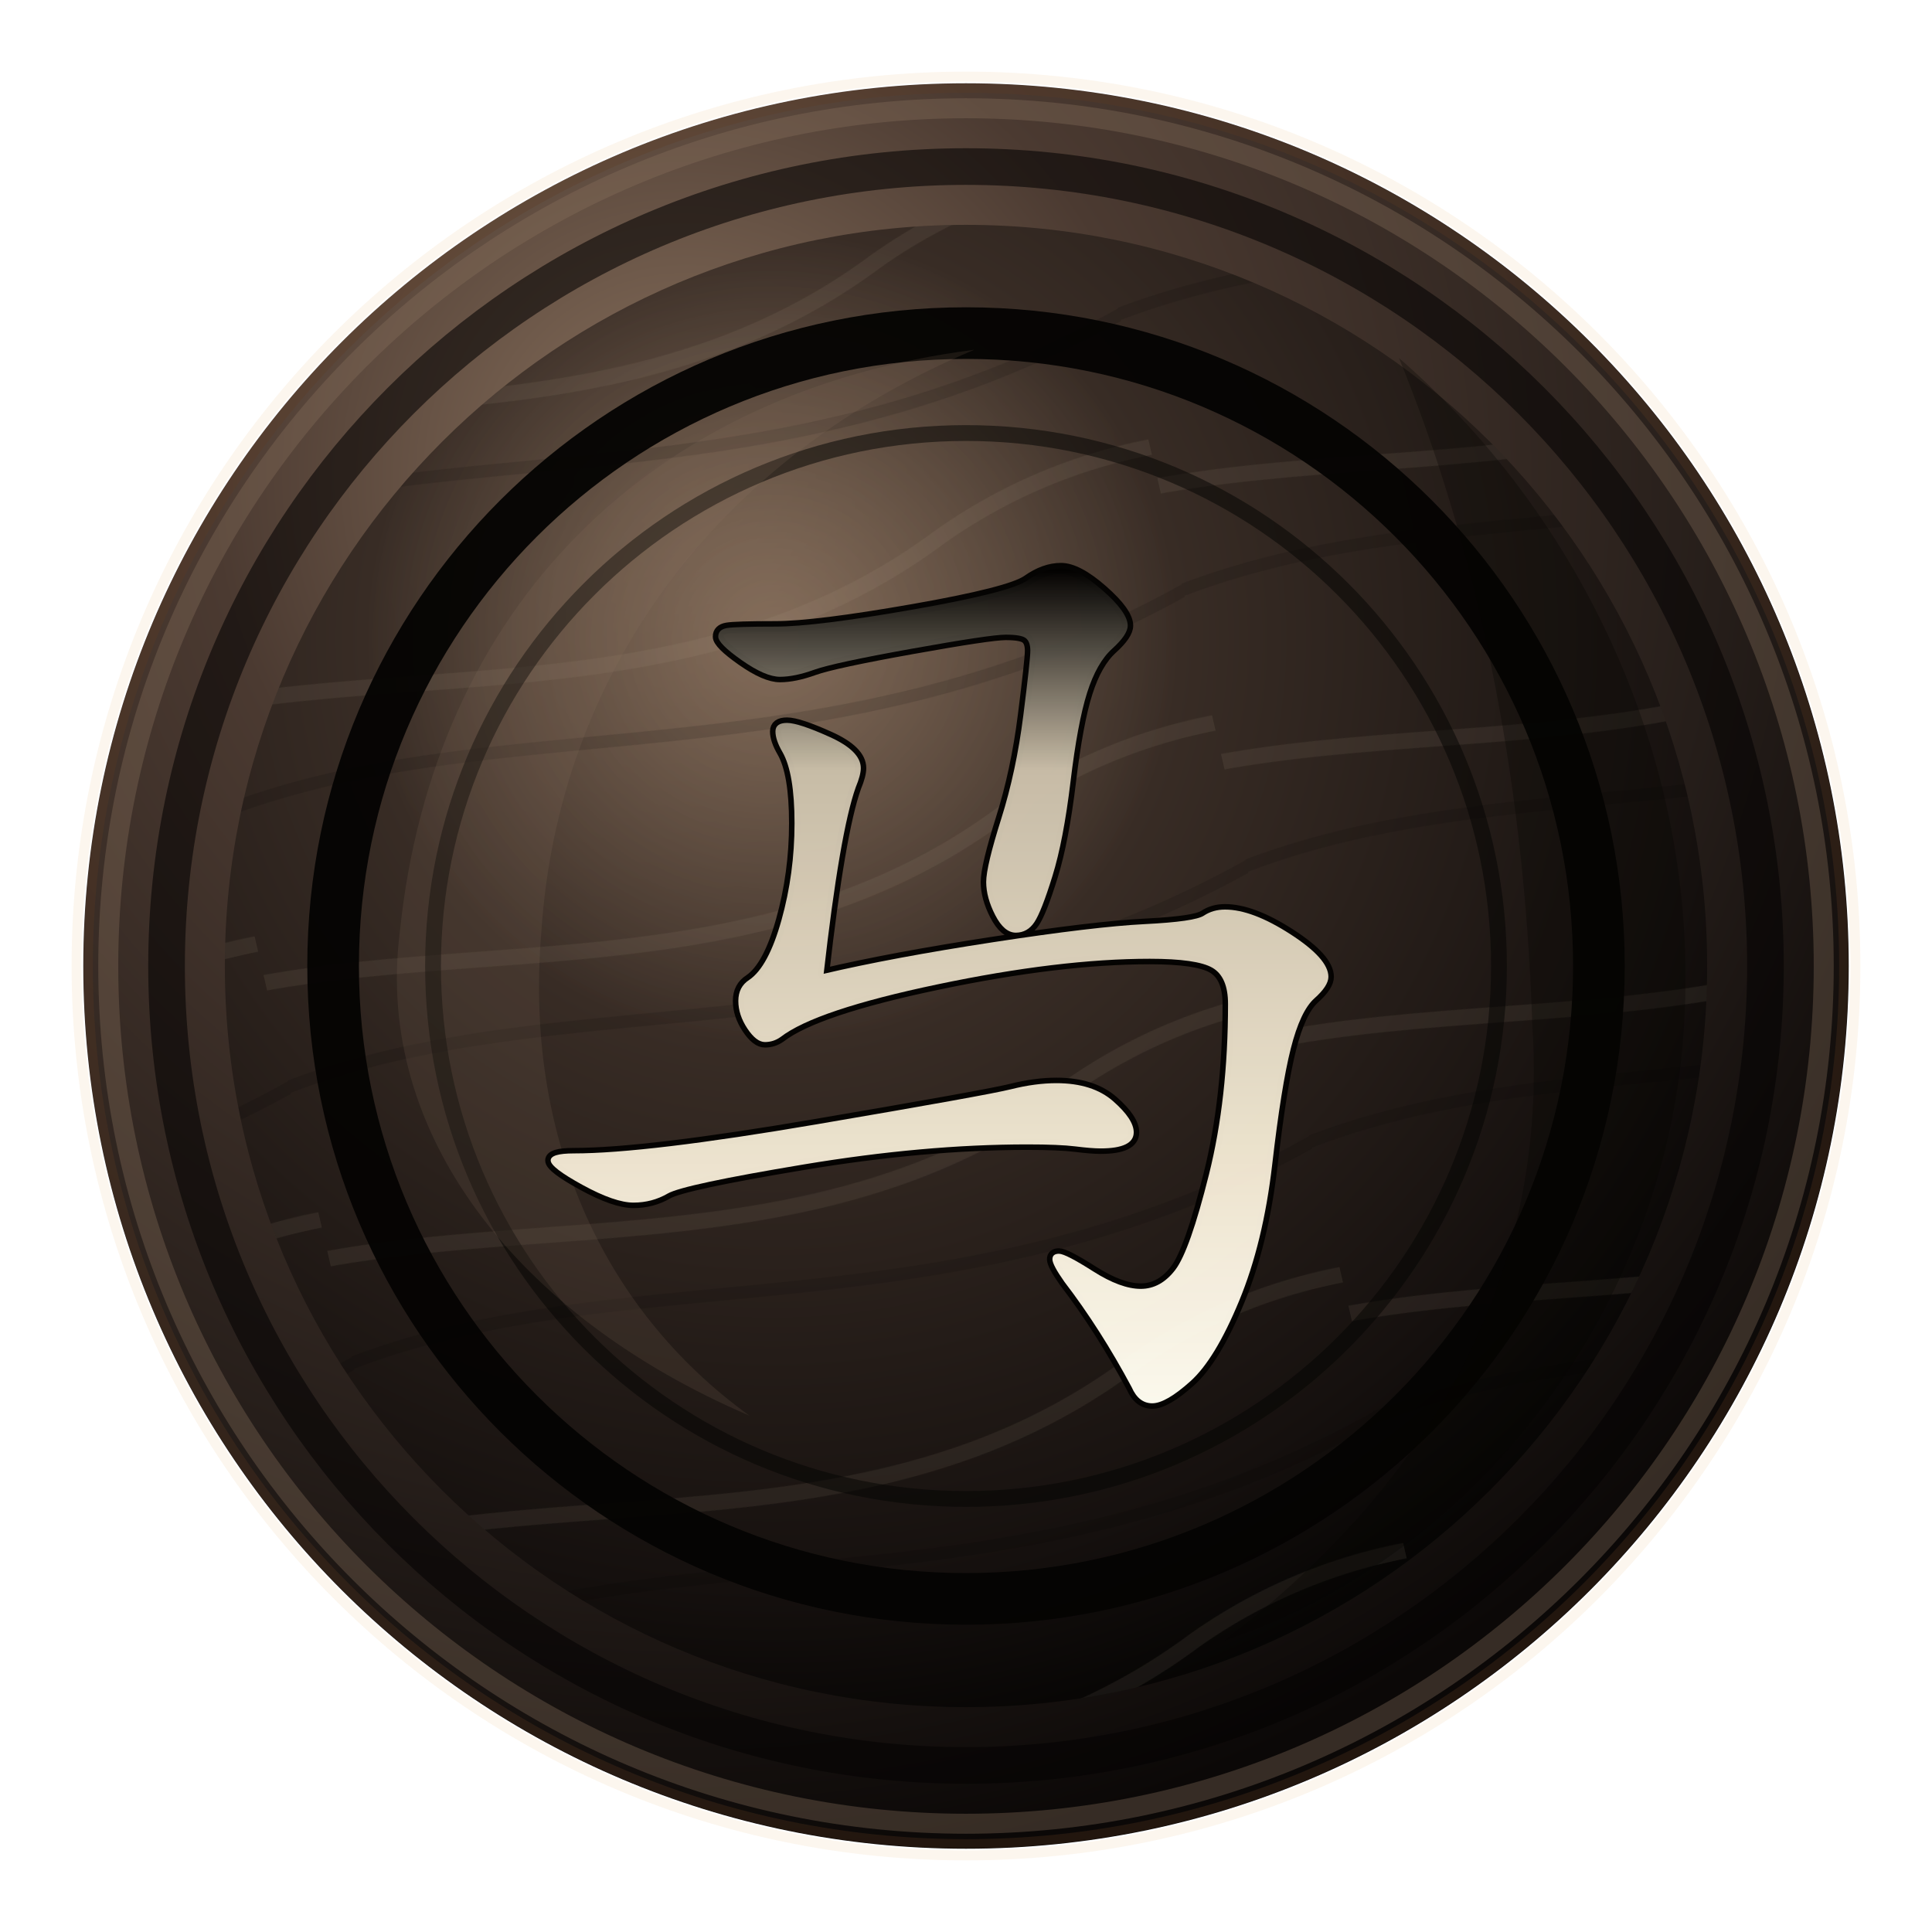
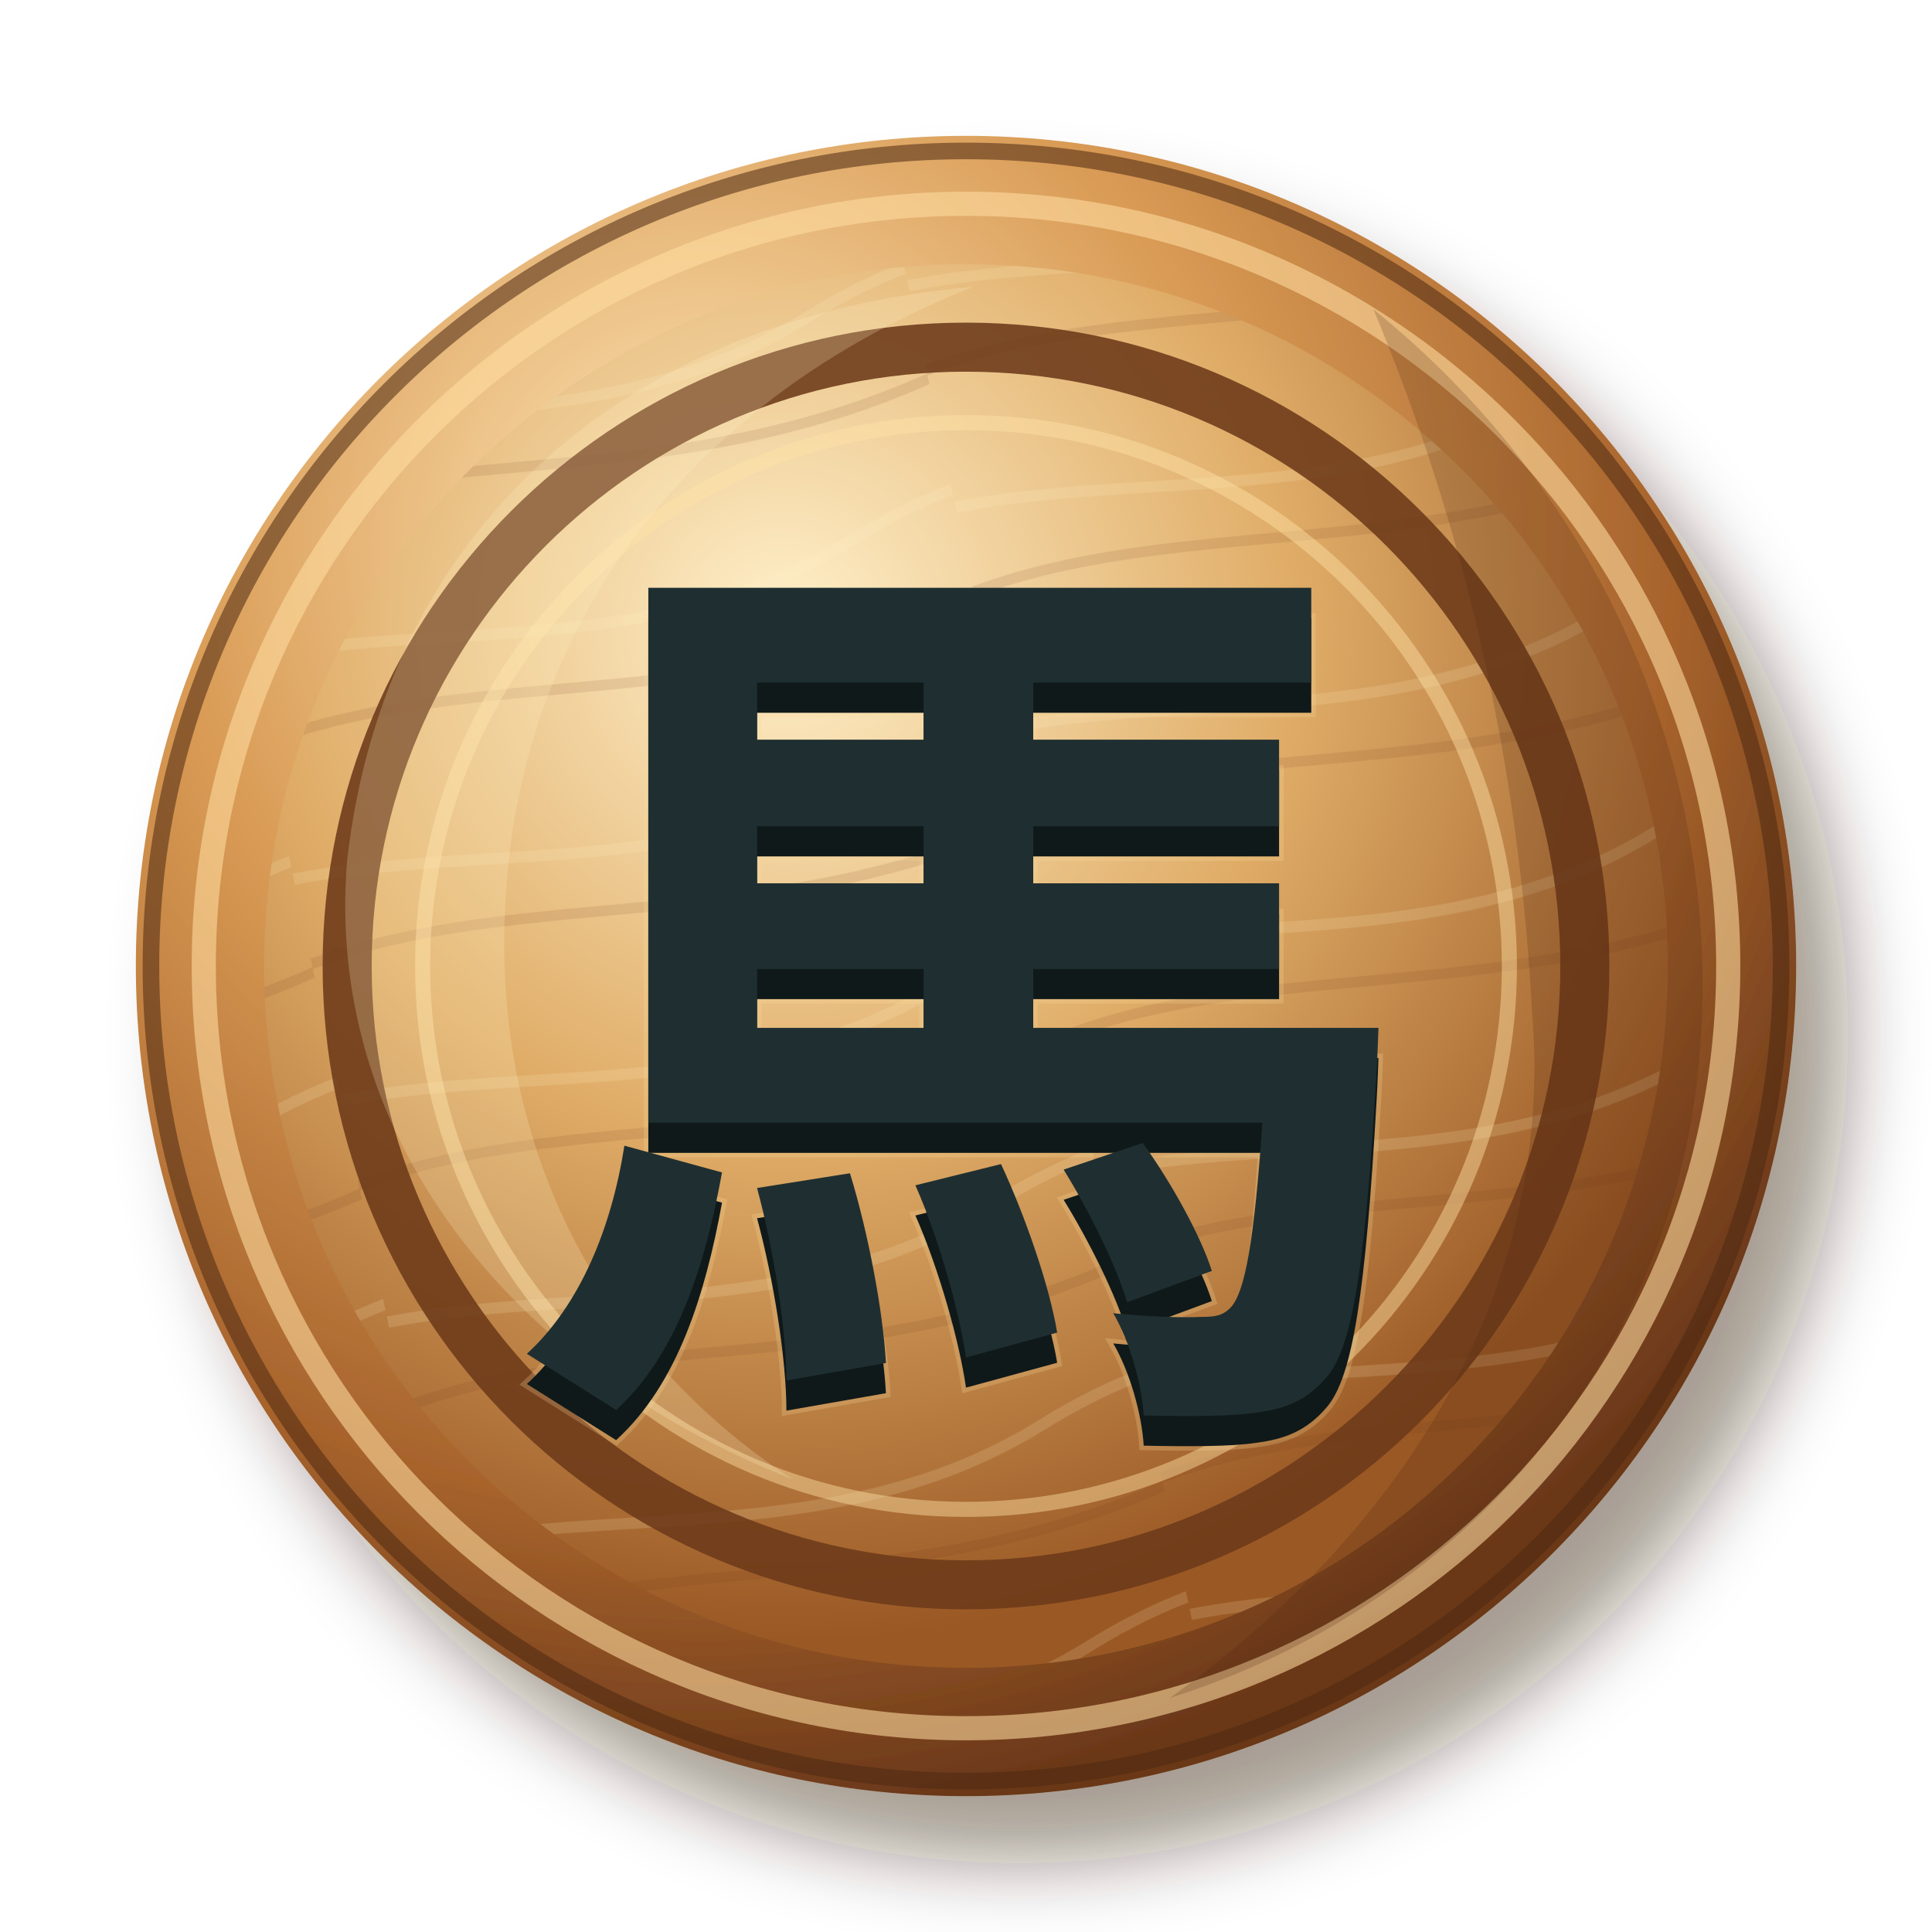
- <svg xmlns="http://www.w3.org/2000/svg" shape-rendering="geometricPrecision" viewBox="-6 -6 232 232" role="img" aria-labelledby="title desc">
+ <svg xmlns="http://www.w3.org/2000/svg" shape-rendering="geometricPrecision" text-rendering="geometricPrecision" viewBox="-18 -18 256 256" role="img" aria-labelledby="title desc">
  <defs>
-     <radialGradient id="black-ma-body" cx="34%" cy="22%" r="80%">
-       <stop offset="0" stop-color="#8b735f" />
-       <stop offset="0.34" stop-color="#4b3a31" />
-       <stop offset="0.74" stop-color="#261e1a" />
-       <stop offset="1" stop-color="#0b0807" />
+     <filter id="black-ma-shadow" x="-20%" y="-20%" width="145%" height="145%" color-interpolation-filters="sRGB">
+       <feDropShadow dx="7" dy="9" stdDeviation="5" flood-color="#2a1608" flood-opacity="0.42" />
+     </filter>
+     <radialGradient id="black-ma-body" cx="34%" cy="24%" r="78%">
+       <stop offset="0" stop-color="#ffe8b9" />
+       <stop offset="0.42" stop-color="#d99b55" />
+       <stop offset="0.76" stop-color="#a7632c" />
+       <stop offset="1" stop-color="#6b3819" />
    </radialGradient>
-     <radialGradient id="black-ma-face" cx="37%" cy="28%" r="76%">
-       <stop offset="0" stop-color="#8b735f" stop-opacity="0.7" />
-       <stop offset="0.36" stop-color="#382c25" />
-       <stop offset="0.84" stop-color="#15100e" />
-       <stop offset="1" stop-color="#050403" />
+     <radialGradient id="black-ma-face" cx="37%" cy="26%" r="72%">
+       <stop offset="0" stop-color="#fff0ca" />
+       <stop offset="0.5" stop-color="#e0ad68" />
+       <stop offset="1" stop-color="#9a5824" />
    </radialGradient>
-     <linearGradient id="black-ma-glyph-floor" x1="0" y1="0" x2="0" y2="1">
-       <stop offset="0" stop-color="#030201" />
-       <stop offset="0.24" stop-color="#c9bea8" />
-       <stop offset="0.72" stop-color="#f1e7d2" />
-       <stop offset="1" stop-color="#fffdf1" />
+     <linearGradient id="black-ma-rim-light" x1="0" y1="0" x2="0" y2="1">
+       <stop offset="0" stop-color="#ffe6ae" stop-opacity="0.92" />
+       <stop offset="0.55" stop-color="#c9853e" stop-opacity="0.35" />
+       <stop offset="1" stop-color="#5d2f14" stop-opacity="0.78" />
    </linearGradient>
-     <pattern id="black-ma-grain" width="118" height="34" patternUnits="userSpaceOnUse" patternTransform="rotate(-13)">
-       <path d="M -28 16 C 10 4, 50 31, 91 13 C 113 4, 137 8, 156 21" fill="none" stroke="#b8a78e" stroke-width="1.9" stroke-opacity="0.12" />
-       <path d="M -14 29 C 28 15, 68 43, 124 24" fill="none" stroke="#030201" stroke-width="1.5" stroke-opacity="0.16" />
+     <pattern id="black-ma-grain" width="96" height="30" patternUnits="userSpaceOnUse" patternTransform="rotate(-12)">
+       <path d="M -20 13 C 12 4, 46 25, 82 12 C 104 4, 124 7, 142 18" fill="none" stroke="#fff2c7" stroke-width="1.5" stroke-opacity="0.18" />
+       <path d="M -12 25 C 24 13, 59 35, 105 21" fill="none" stroke="#6c3718" stroke-width="1.4" stroke-opacity="0.13" />
    </pattern>
  </defs>
-   <circle cx="110" cy="110" r="106" fill="url(#black-ma-body)" />
-   <circle cx="110" cy="110" r="103" fill="none" stroke="#8b735f" stroke-width="2.4" stroke-opacity="0.34" />
-   <circle cx="110" cy="110" r="96" fill="none" stroke="#050302" stroke-width="4.4" stroke-opacity="0.58" />
-   <circle cx="110" cy="110" r="89" fill="url(#black-ma-face)" />
-   <circle cx="110" cy="110" r="89" fill="url(#black-ma-grain)" opacity="0.8" />
-   <circle cx="110" cy="110" r="76" fill="none" stroke="#050403" stroke-width="6.2" stroke-opacity="0.95" />
-   <circle cx="110" cy="110" r="64" fill="none" stroke="#050403" stroke-width="1.9" stroke-opacity="0.52" />
-   <path d="M 42 106 C 46 67, 72 41, 111 36 C 80 49, 61 75, 59 106 C 57 130, 66 151, 84 164 C 56 152, 39 130, 42 106 Z" fill="#8b735f" opacity="0.16" />
-   <path d="M 162 37 C 185 57, 199 88, 196 120 C 193 152, 171 181, 141 191 C 166 172, 180 147, 178 117 C 177 86, 171 59, 162 37 Z" fill="#030201" opacity="0.3" />
-   <g fill="none" stroke="#020100" stroke-width="11" stroke-linejoin="round" stroke-linecap="round" opacity="0.96">
-     <path d="M 674 -633 Q 674 -624 658.5 -610 Q 643 -596 633.5 -566 Q 624 -536 617 -477.5 Q 610 -419 599 -383.5 Q 588 -348 581 -337.5 Q 574 -327 562.5 -327 Q 551 -327 542 -344.5 Q 533 -362 533 -377.5 Q 533 -393 548 -440.5 Q 563 -488 570 -543.5 Q 577 -599 577 -608 Q 577 -617 572.5 -620.5 Q 568 -624 552.5 -624 Q 537 -624 459 -610 Q 381 -596 361.5 -589 Q 342 -582 327.5 -582 Q 313 -582 289.5 -598.5 Q 266 -615 266 -622 Q 266 -629 274.5 -630.5 Q 283 -632 323 -632 Q 363 -632 460 -649 Q 557 -666 574 -678 Q 591 -690 607.5 -690 Q 624 -690 649 -668 Q 674 -646 674 -633 Z M 371 -286 Q 439 -302 540 -317.5 Q 641 -333 691 -335.5 Q 741 -338 750 -344 Q 759 -350 771 -350 Q 798 -350 836 -325.5 Q 874 -301 874 -283 Q 874 -274 860 -261.5 Q 846 -249 836.5 -211.5 Q 827 -174 818 -96 Q 809 -18 785 40 Q 761 98 736.5 120 Q 712 142 698.5 142 Q 685 142 678 126 Q 647 68 611 21 Q 599 4 599 -1.5 Q 599 -7 605.5 -7 Q 612 -7 639.5 10.5 Q 667 28 687 28 Q 707 28 721.5 9 Q 736 -10 755 -86 Q 774 -162 774 -256 Q 774 -283 758.5 -292 Q 743 -301 696 -301 Q 606 -301 484.5 -275.5 Q 363 -250 328 -223 Q 321 -218 312.5 -218 Q 304 -218 295 -231.5 Q 286 -245 286 -259 Q 286 -273 297 -280 Q 316 -293 329 -339.5 Q 342 -386 342 -436 Q 342 -486 330 -507 Q 323 -519 323 -527.5 Q 323 -536 334.5 -536 Q 346 -536 377 -522 Q 408 -508 408 -491 Q 408 -484 403 -472 Q 387 -427 371 -286 Z M 603 -177 Q 639 -177 659.5 -159 Q 680 -141 680 -128 Q 680 -112 647 -112 Q 638 -112 622 -114 Q 606 -116 574 -116 Q 471 -116 351 -96 Q 231 -76 215.5 -67 Q 200 -58 181.5 -58 Q 163 -58 131 -75.5 Q 99 -93 99 -100 Q 99 -107 122 -107 Q 194 -107 364 -136 Q 534 -165 558 -171 Q 582 -177 603 -177 Z" transform="translate(48.20 145.40) scale(0.1205)" />
-   </g>
-   <g fill="none" stroke="#050403" stroke-width="5.8" stroke-linejoin="round" stroke-linecap="round" opacity="0.98">
-     <path d="M 674 -633 Q 674 -624 658.5 -610 Q 643 -596 633.5 -566 Q 624 -536 617 -477.5 Q 610 -419 599 -383.5 Q 588 -348 581 -337.5 Q 574 -327 562.5 -327 Q 551 -327 542 -344.5 Q 533 -362 533 -377.5 Q 533 -393 548 -440.5 Q 563 -488 570 -543.5 Q 577 -599 577 -608 Q 577 -617 572.5 -620.5 Q 568 -624 552.5 -624 Q 537 -624 459 -610 Q 381 -596 361.5 -589 Q 342 -582 327.5 -582 Q 313 -582 289.5 -598.5 Q 266 -615 266 -622 Q 266 -629 274.5 -630.5 Q 283 -632 323 -632 Q 363 -632 460 -649 Q 557 -666 574 -678 Q 591 -690 607.5 -690 Q 624 -690 649 -668 Q 674 -646 674 -633 Z M 371 -286 Q 439 -302 540 -317.5 Q 641 -333 691 -335.5 Q 741 -338 750 -344 Q 759 -350 771 -350 Q 798 -350 836 -325.5 Q 874 -301 874 -283 Q 874 -274 860 -261.5 Q 846 -249 836.5 -211.5 Q 827 -174 818 -96 Q 809 -18 785 40 Q 761 98 736.5 120 Q 712 142 698.5 142 Q 685 142 678 126 Q 647 68 611 21 Q 599 4 599 -1.5 Q 599 -7 605.5 -7 Q 612 -7 639.5 10.5 Q 667 28 687 28 Q 707 28 721.5 9 Q 736 -10 755 -86 Q 774 -162 774 -256 Q 774 -283 758.5 -292 Q 743 -301 696 -301 Q 606 -301 484.5 -275.5 Q 363 -250 328 -223 Q 321 -218 312.5 -218 Q 304 -218 295 -231.5 Q 286 -245 286 -259 Q 286 -273 297 -280 Q 316 -293 329 -339.5 Q 342 -386 342 -436 Q 342 -486 330 -507 Q 323 -519 323 -527.5 Q 323 -536 334.5 -536 Q 346 -536 377 -522 Q 408 -508 408 -491 Q 408 -484 403 -472 Q 387 -427 371 -286 Z M 603 -177 Q 639 -177 659.5 -159 Q 680 -141 680 -128 Q 680 -112 647 -112 Q 638 -112 622 -114 Q 606 -116 574 -116 Q 471 -116 351 -96 Q 231 -76 215.5 -67 Q 200 -58 181.5 -58 Q 163 -58 131 -75.5 Q 99 -93 99 -100 Q 99 -107 122 -107 Q 194 -107 364 -136 Q 534 -165 558 -171 Q 582 -177 603 -177 Z" transform="translate(48.20 145.40) scale(0.1205)" />
-   </g>
-   <g fill="url(#black-ma-glyph-floor)" opacity="0.98">
-     <path d="M 674 -633 Q 674 -624 658.5 -610 Q 643 -596 633.5 -566 Q 624 -536 617 -477.5 Q 610 -419 599 -383.5 Q 588 -348 581 -337.5 Q 574 -327 562.5 -327 Q 551 -327 542 -344.5 Q 533 -362 533 -377.5 Q 533 -393 548 -440.5 Q 563 -488 570 -543.5 Q 577 -599 577 -608 Q 577 -617 572.5 -620.5 Q 568 -624 552.5 -624 Q 537 -624 459 -610 Q 381 -596 361.5 -589 Q 342 -582 327.5 -582 Q 313 -582 289.5 -598.5 Q 266 -615 266 -622 Q 266 -629 274.5 -630.5 Q 283 -632 323 -632 Q 363 -632 460 -649 Q 557 -666 574 -678 Q 591 -690 607.5 -690 Q 624 -690 649 -668 Q 674 -646 674 -633 Z M 371 -286 Q 439 -302 540 -317.5 Q 641 -333 691 -335.5 Q 741 -338 750 -344 Q 759 -350 771 -350 Q 798 -350 836 -325.5 Q 874 -301 874 -283 Q 874 -274 860 -261.5 Q 846 -249 836.5 -211.5 Q 827 -174 818 -96 Q 809 -18 785 40 Q 761 98 736.5 120 Q 712 142 698.5 142 Q 685 142 678 126 Q 647 68 611 21 Q 599 4 599 -1.5 Q 599 -7 605.5 -7 Q 612 -7 639.5 10.5 Q 667 28 687 28 Q 707 28 721.5 9 Q 736 -10 755 -86 Q 774 -162 774 -256 Q 774 -283 758.5 -292 Q 743 -301 696 -301 Q 606 -301 484.5 -275.5 Q 363 -250 328 -223 Q 321 -218 312.5 -218 Q 304 -218 295 -231.5 Q 286 -245 286 -259 Q 286 -273 297 -280 Q 316 -293 329 -339.5 Q 342 -386 342 -436 Q 342 -486 330 -507 Q 323 -519 323 -527.5 Q 323 -536 334.5 -536 Q 346 -536 377 -522 Q 408 -508 408 -491 Q 408 -484 403 -472 Q 387 -427 371 -286 Z M 603 -177 Q 639 -177 659.5 -159 Q 680 -141 680 -128 Q 680 -112 647 -112 Q 638 -112 622 -114 Q 606 -116 574 -116 Q 471 -116 351 -96 Q 231 -76 215.5 -67 Q 200 -58 181.5 -58 Q 163 -58 131 -75.5 Q 99 -93 99 -100 Q 99 -107 122 -107 Q 194 -107 364 -136 Q 534 -165 558 -171 Q 582 -177 603 -177 Z" transform="translate(48.20 145.40) scale(0.1205)" />
-   </g>
-   <circle cx="110" cy="110" r="106.8" fill="none" stroke="#f0d2a4" stroke-width="1.2" stroke-opacity="0.18" />
-   <circle cx="110" cy="110" r="105.4" fill="none" stroke="#5f3b22" stroke-width="1.1" stroke-opacity="0.28" />
+   <circle cx="110" cy="110" r="110" fill="url(#black-ma-body)" filter="url(#black-ma-shadow)" />
+   <circle cx="110" cy="110" r="108" fill="none" stroke="#4d2811" stroke-width="2.2" stroke-opacity="0.55" />
+   <circle cx="110" cy="110" r="101" fill="none" stroke="#ffdda0" stroke-width="3.2" stroke-opacity="0.58" />
+   <circle cx="110" cy="110" r="93" fill="url(#black-ma-face)" />
+   <circle cx="110" cy="110" r="93" fill="url(#black-ma-grain)" opacity="0.9" />
+   <circle cx="110" cy="110" r="82" fill="none" stroke="#6d3a19" stroke-width="6.5" stroke-opacity="0.88" />
+   <circle cx="110" cy="110" r="72" fill="none" stroke="#ffe2a8" stroke-width="2" stroke-opacity="0.45" />
+   <path d="M 28 96 C 33 52, 65 24, 111 20 C 73 35, 51 65, 49 101 C 47 133, 61 161, 87 178 C 49 163, 25 132, 28 96 Z" fill="#fff1c5" opacity="0.22" />
+   <path d="M 164 23 C 195 48, 211 86, 207 124 C 203 163, 175 195, 137 207 C 169 184, 188 152, 185 116 C 183 78, 174 47, 164 23 Z" fill="#4a250f" opacity="0.2" />
+   <text x="110" y="120" text-anchor="middle" dominant-baseline="middle" font-family="STKaiti, KaiTi, DFKai-SB, BiauKai, Songti SC, serif" font-size="122" font-weight="900" fill="#0f191a" stroke="#f8d99b" stroke-width="1.2" stroke-opacity="0.24" paint-order="stroke fill">馬</text>
+   <text x="110" y="116" text-anchor="middle" dominant-baseline="middle" font-family="STKaiti, KaiTi, DFKai-SB, BiauKai, Songti SC, serif" font-size="122" font-weight="900" fill="#1f2f31">馬</text>
</svg>
